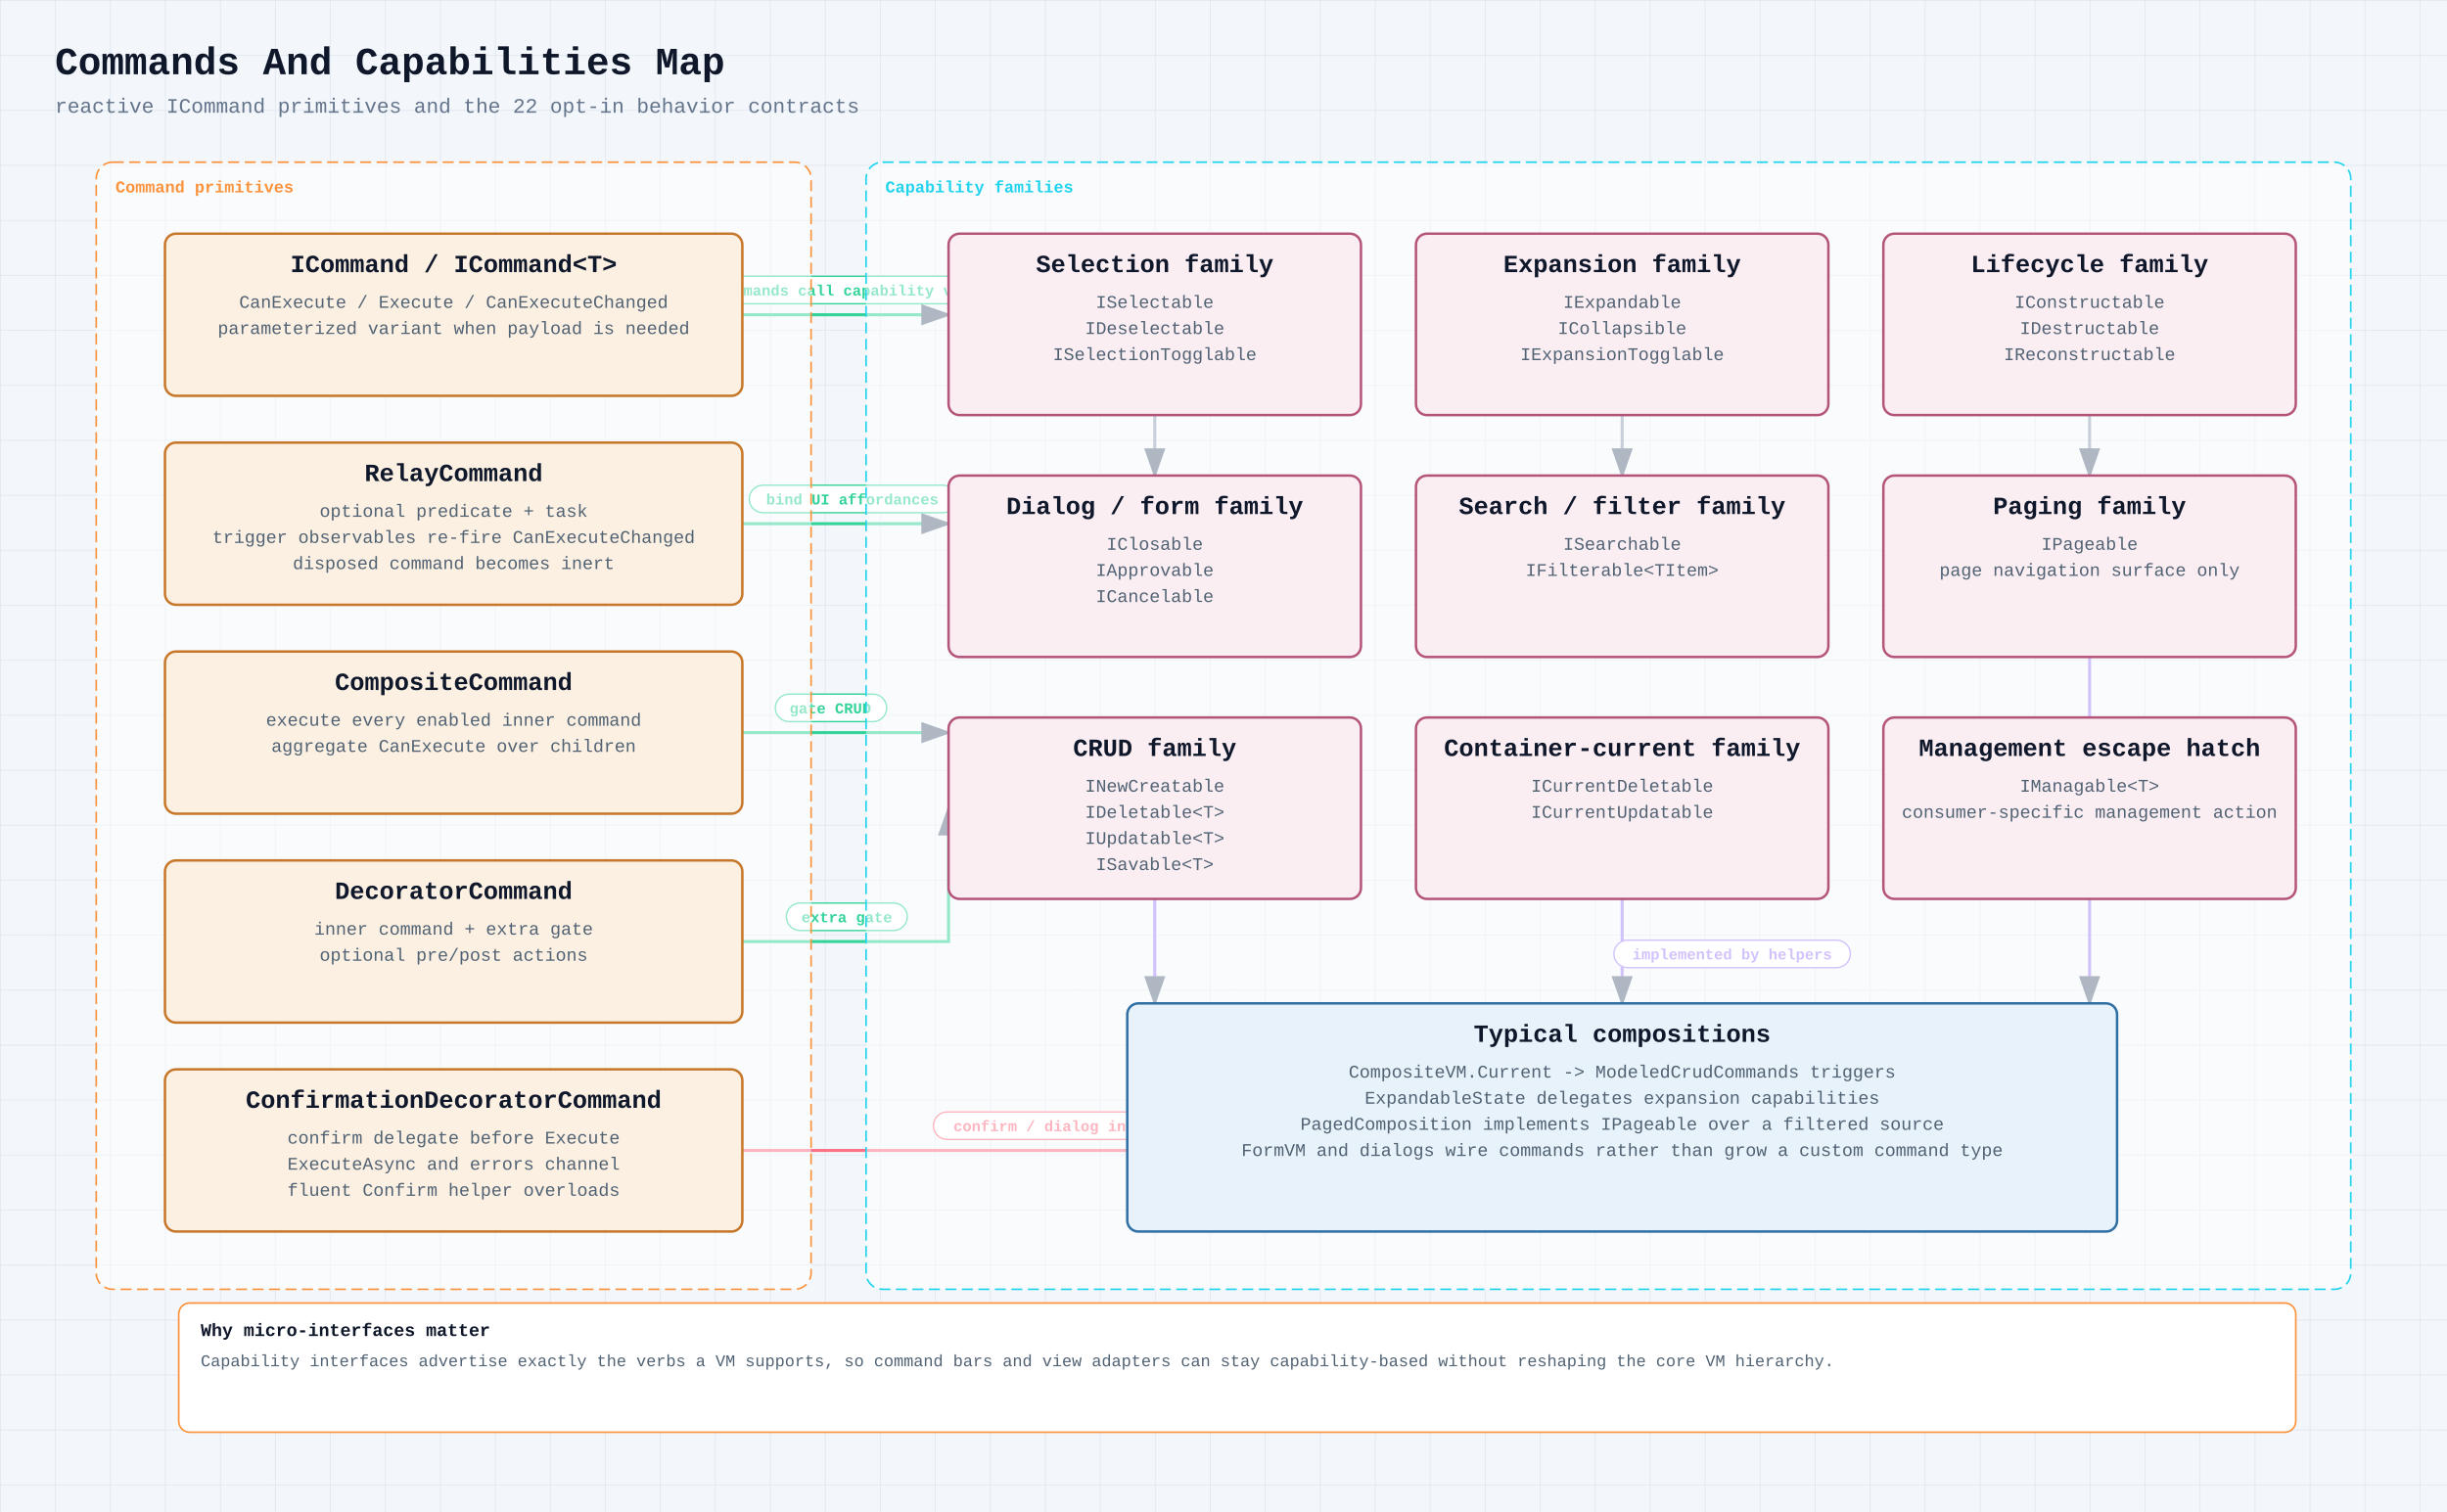
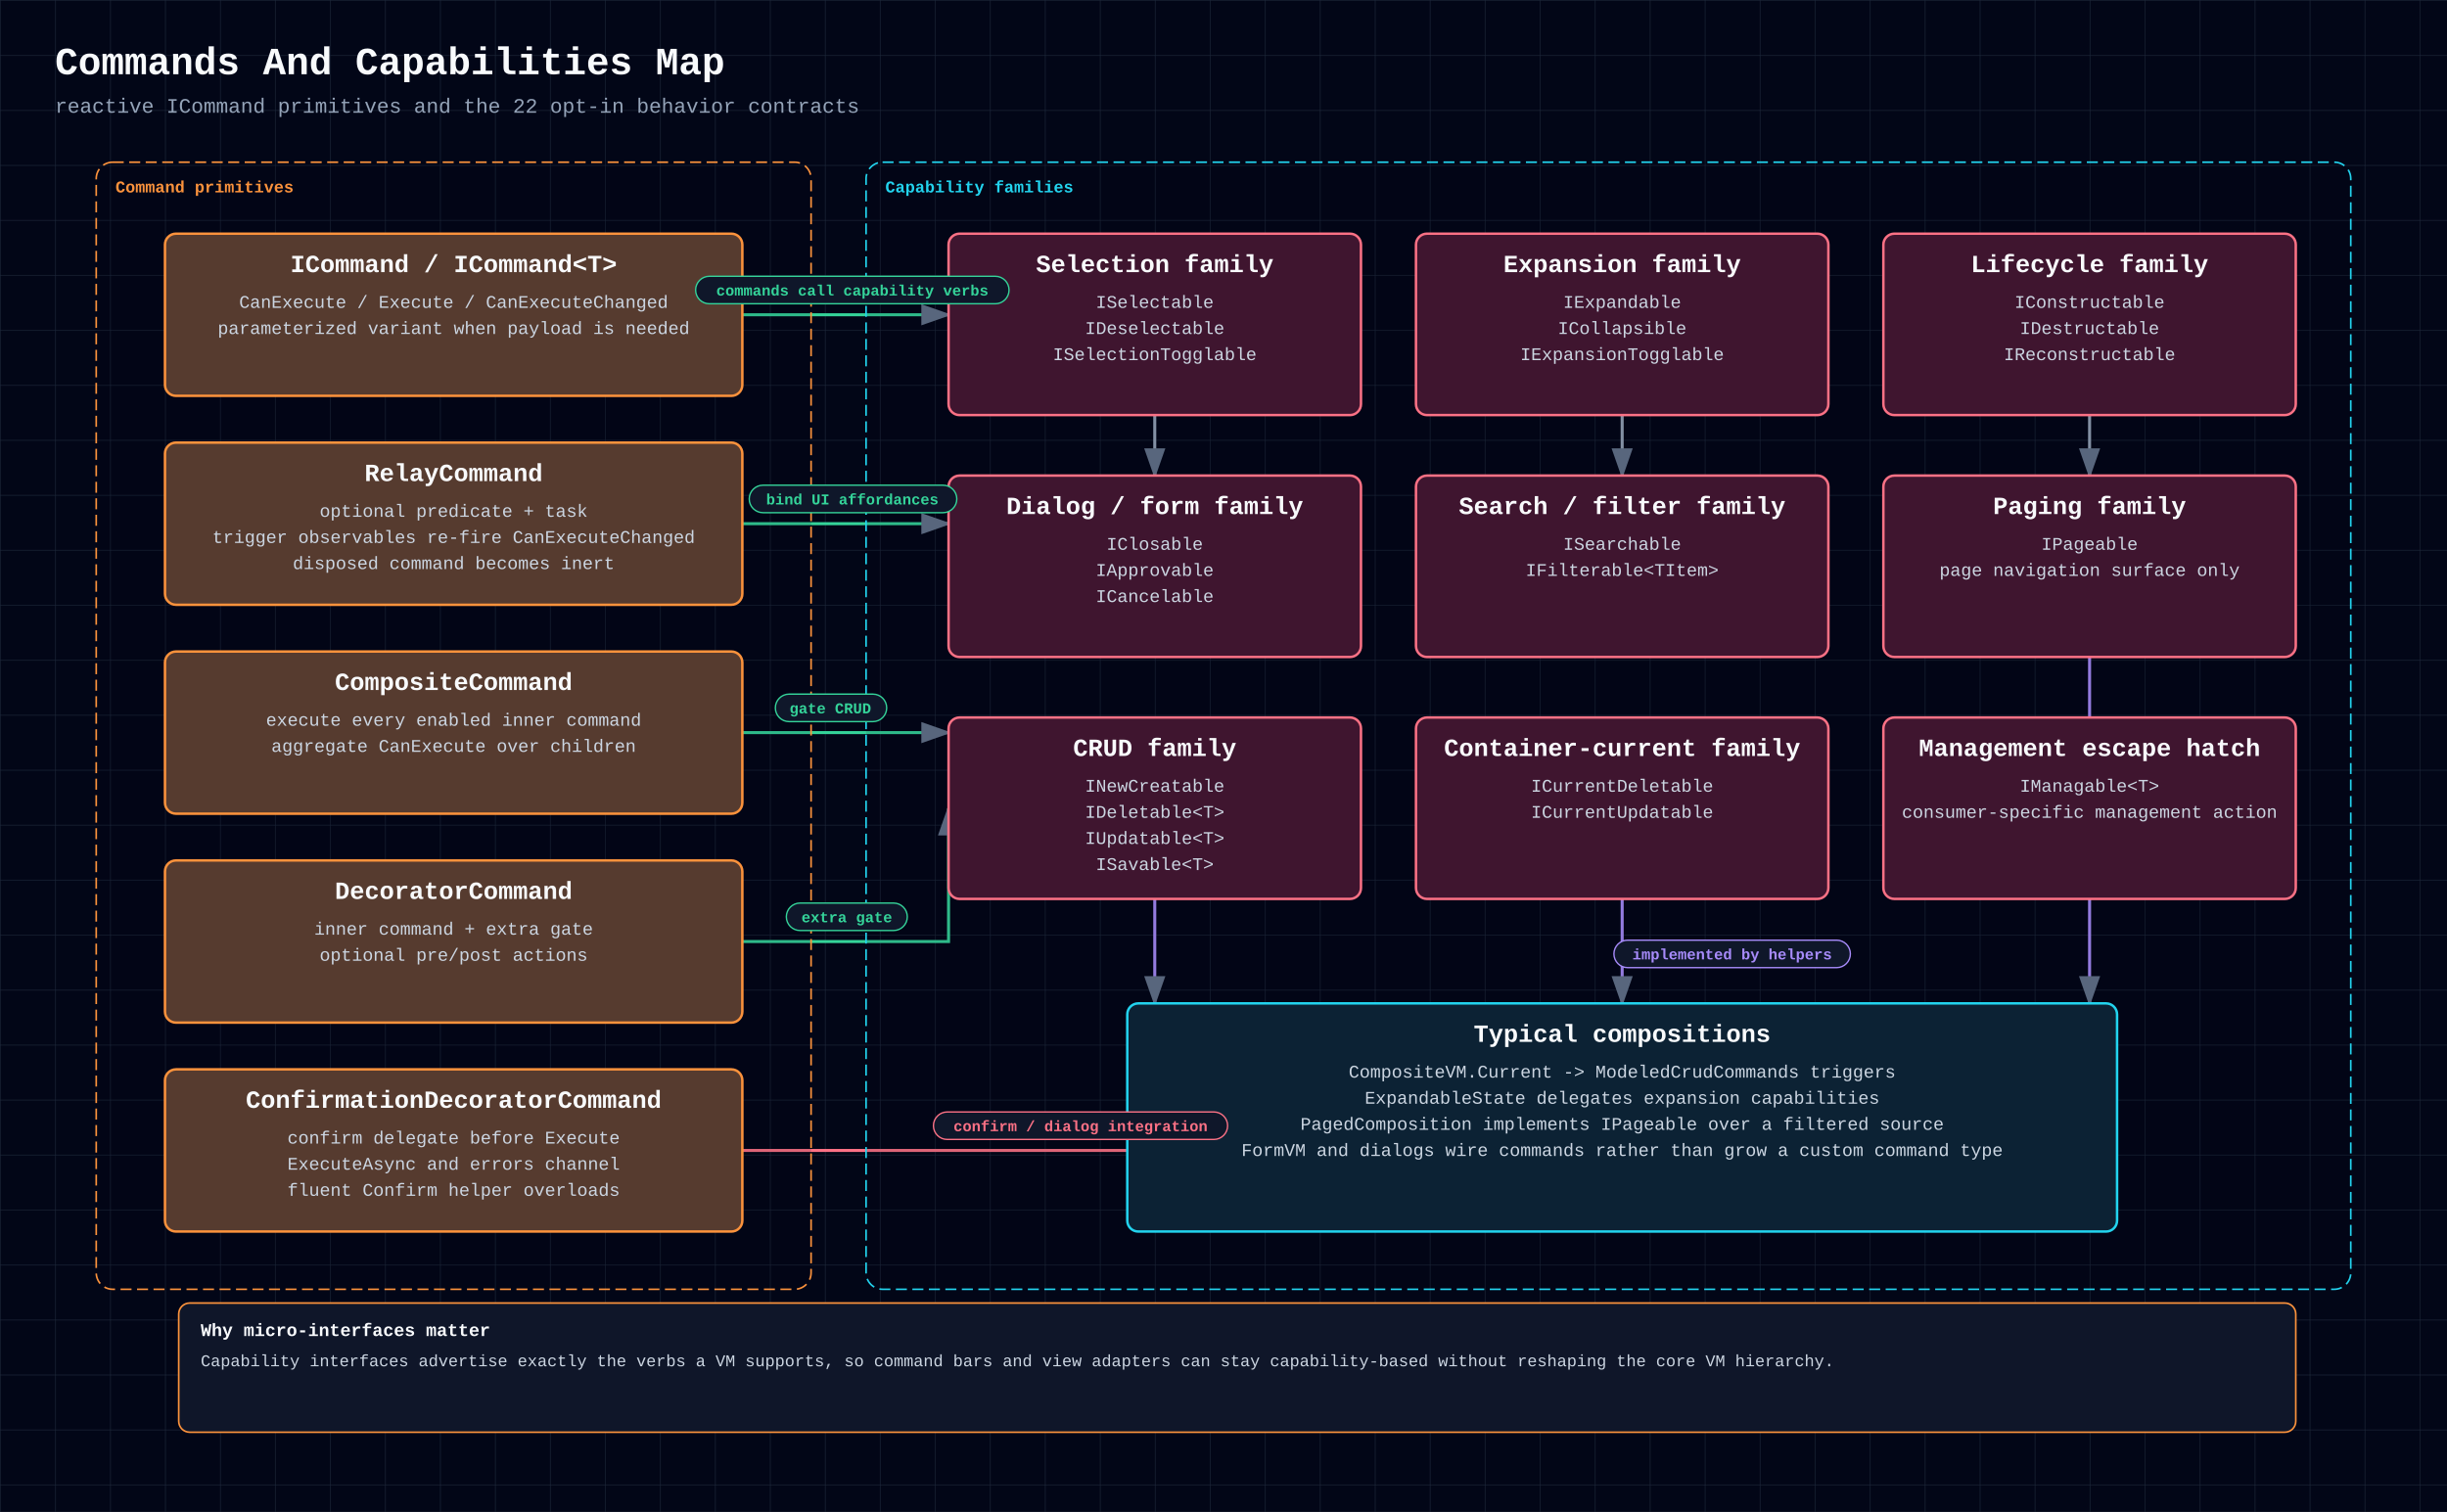
- <svg xmlns="http://www.w3.org/2000/svg" width="1780" height="1100" viewBox="0 0 1780 1100" style="font-family: ui-monospace, SFMono-Regular, Menlo, Monaco, Consolas, 'Liberation Mono', 'Courier New', monospace;">
+ <svg xmlns="http://www.w3.org/2000/svg" width="1780" height="1100" viewBox="0 0 1780 1100" style="font-family: 'JetBrains Mono', ui-monospace, SFMono-Regular, Menlo, Monaco, Consolas, 'Liberation Mono', 'Courier New', monospace;">
  <defs>
    <style>
-       text { font-family: ui-monospace, SFMono-Regular, Menlo, Monaco, Consolas, 'Liberation Mono', 'Courier New', monospace; }
+       text { font-family: 'JetBrains Mono', ui-monospace, SFMono-Regular, Menlo, Monaco, Consolas, 'Liberation Mono', 'Courier New', monospace; }
    </style>
    <pattern id="grid" width="40" height="40" patternUnits="userSpaceOnUse">
-       <path d="M 40 0 L 0 0 0 40" fill="none" stroke="#d7e1ec" stroke-width="0.8" />
+       <path d="M 40 0 L 0 0 0 40" fill="none" stroke="#1e293b" stroke-width="0.8" />
    </pattern>
    <marker id="arrowhead" markerWidth="10" markerHeight="7" refX="9" refY="3.5" orient="auto">
      <polygon points="0 0, 10 3.5, 0 7" fill="#64748b" />
    </marker>
  </defs>
-   <rect width="100%" height="100%" fill="#f3f7fb" />
+   <rect width="100%" height="100%" fill="#020617" />
  <rect width="100%" height="100%" fill="url(#grid)" />
-   <text x="40" y="54" fill="#0f172a" font-size="28" font-weight="700" text-anchor="start">Commands And Capabilities Map</text>
-   <text x="40" y="82" fill="#64748b" font-size="15" font-weight="400" text-anchor="start">reactive ICommand primitives and the 22 opt-in behavior contracts</text>
+   <text x="40" y="54" fill="#f8fafc" font-size="28" font-weight="700" text-anchor="start">Commands And Capabilities Map</text>
+   <text x="40" y="82" fill="#94a3b8" font-size="15" font-weight="400" text-anchor="start">reactive ICommand primitives and the 22 opt-in behavior contracts</text>
  <polyline points="540,229 690,229" fill="none" stroke="#34d399" stroke-width="2.2" marker-end="url(#arrowhead)" />
-   <rect x="506" y="201" width="228" height="20" rx="10" fill="#ffffff" stroke="#34d399" stroke-width="1" />
-   <text x="620" y="215" fill="#34d399" font-size="11" font-weight="700" text-anchor="middle">commands call capability verbs</text>
  <polyline points="540,381 690,381" fill="none" stroke="#34d399" stroke-width="2.2" marker-end="url(#arrowhead)" />
-   <rect x="545" y="353" width="151" height="20" rx="10" fill="#ffffff" stroke="#34d399" stroke-width="1" />
-   <text x="620" y="367" fill="#34d399" font-size="11" font-weight="700" text-anchor="middle">bind UI affordances</text>
  <polyline points="540,533 690,533" fill="none" stroke="#34d399" stroke-width="2.2" marker-end="url(#arrowhead)" />
-   <rect x="564" y="505" width="81" height="20" rx="10" fill="#ffffff" stroke="#34d399" stroke-width="1" />
-   <text x="604" y="519" fill="#34d399" font-size="11" font-weight="700" text-anchor="middle">gate CRUD</text>
  <polyline points="540,685 690,685 690,588" fill="none" stroke="#34d399" stroke-width="2.2" marker-end="url(#arrowhead)" />
-   <rect x="572" y="657" width="88" height="20" rx="10" fill="#ffffff" stroke="#34d399" stroke-width="1" />
-   <text x="616" y="671" fill="#34d399" font-size="11" font-weight="700" text-anchor="middle">extra gate</text>
  <polyline points="540,837 1030,837" fill="none" stroke="#fb7185" stroke-width="2.2" marker-end="url(#arrowhead)" />
-   <rect x="679" y="809" width="214" height="20" rx="10" fill="#ffffff" stroke="#fb7185" stroke-width="1" />
-   <text x="786" y="823" fill="#fb7185" font-size="11" font-weight="700" text-anchor="middle">confirm / dialog integration</text>
  <polyline points="1180,654 1180,730" fill="none" stroke="#a78bfa" stroke-width="2.2" marker-end="url(#arrowhead)" />
-   <rect x="1174" y="684" width="172" height="20" rx="10" fill="#ffffff" stroke="#a78bfa" stroke-width="1" />
-   <text x="1260" y="698" fill="#a78bfa" font-size="11" font-weight="700" text-anchor="middle">implemented by helpers</text>
  <polyline points="1520,478 1520,730" fill="none" stroke="#a78bfa" stroke-width="2.2" marker-end="url(#arrowhead)" />
  <polyline points="840,654 840,730" fill="none" stroke="#a78bfa" stroke-width="2.2" marker-end="url(#arrowhead)" />
  <polyline points="1520,302 1520,346" fill="none" stroke="#94a3b8" stroke-width="2.2" marker-end="url(#arrowhead)" />
  <polyline points="1180,302 1180,346" fill="none" stroke="#94a3b8" stroke-width="2.2" marker-end="url(#arrowhead)" />
  <polyline points="840,302 840,346" fill="none" stroke="#94a3b8" stroke-width="2.2" marker-end="url(#arrowhead)" />
-   <rect x="70" y="118" width="520" height="820" rx="12" fill="rgba(255, 255, 255, 0.48)" stroke="#fb923c" stroke-width="1.2" stroke-dasharray="8 4" />
+   <rect x="70" y="118" width="520" height="820" rx="12" fill="rgba(2, 6, 23, 0.12)" stroke="#fb923c" stroke-width="1.2" stroke-dasharray="8 4" />
  <text x="84" y="140" fill="#fb923c" font-size="12" font-weight="700" text-anchor="start">Command primitives</text>
-   <rect x="630" y="118" width="1080" height="820" rx="12" fill="rgba(255, 255, 255, 0.48)" stroke="#22d3ee" stroke-width="1.2" stroke-dasharray="8 4" />
+   <rect x="630" y="118" width="1080" height="820" rx="12" fill="rgba(2, 6, 23, 0.12)" stroke="#22d3ee" stroke-width="1.2" stroke-dasharray="8 4" />
  <text x="644" y="140" fill="#22d3ee" font-size="12" font-weight="700" text-anchor="start">Capability families</text>
-   <rect x="120" y="170" width="420" height="118" rx="8" fill="#ffffff" />
-   <rect x="120" y="170" width="420" height="118" rx="8" fill="rgba(239, 174, 104, 0.18)" stroke="#c77729" stroke-width="1.8" />
-   <text x="330" y="198" fill="#0f172a" font-size="18" font-weight="700" text-anchor="middle">ICommand / ICommand&lt;T&gt;</text>
-   <text x="330" y="224" fill="#516273" font-size="13" font-weight="400" text-anchor="middle">CanExecute / Execute / CanExecuteChanged</text>
-   <text x="330" y="243" fill="#516273" font-size="13" font-weight="400" text-anchor="middle">parameterized variant when payload is needed</text>
-   <rect x="120" y="322" width="420" height="118" rx="8" fill="#ffffff" />
-   <rect x="120" y="322" width="420" height="118" rx="8" fill="rgba(239, 174, 104, 0.18)" stroke="#c77729" stroke-width="1.8" />
-   <text x="330" y="350" fill="#0f172a" font-size="18" font-weight="700" text-anchor="middle">RelayCommand</text>
-   <text x="330" y="376" fill="#516273" font-size="13" font-weight="400" text-anchor="middle">optional predicate + task</text>
-   <text x="330" y="395" fill="#516273" font-size="13" font-weight="400" text-anchor="middle">trigger observables re-fire CanExecuteChanged</text>
-   <text x="330" y="414" fill="#516273" font-size="13" font-weight="400" text-anchor="middle">disposed command becomes inert</text>
-   <rect x="120" y="474" width="420" height="118" rx="8" fill="#ffffff" />
-   <rect x="120" y="474" width="420" height="118" rx="8" fill="rgba(239, 174, 104, 0.18)" stroke="#c77729" stroke-width="1.8" />
-   <text x="330" y="502" fill="#0f172a" font-size="18" font-weight="700" text-anchor="middle">CompositeCommand</text>
-   <text x="330" y="528" fill="#516273" font-size="13" font-weight="400" text-anchor="middle">execute every enabled inner command</text>
-   <text x="330" y="547" fill="#516273" font-size="13" font-weight="400" text-anchor="middle">aggregate CanExecute over children</text>
-   <rect x="120" y="626" width="420" height="118" rx="8" fill="#ffffff" />
-   <rect x="120" y="626" width="420" height="118" rx="8" fill="rgba(239, 174, 104, 0.18)" stroke="#c77729" stroke-width="1.8" />
-   <text x="330" y="654" fill="#0f172a" font-size="18" font-weight="700" text-anchor="middle">DecoratorCommand</text>
-   <text x="330" y="680" fill="#516273" font-size="13" font-weight="400" text-anchor="middle">inner command + extra gate</text>
-   <text x="330" y="699" fill="#516273" font-size="13" font-weight="400" text-anchor="middle">optional pre/post actions</text>
-   <rect x="120" y="778" width="420" height="118" rx="8" fill="#ffffff" />
-   <rect x="120" y="778" width="420" height="118" rx="8" fill="rgba(239, 174, 104, 0.18)" stroke="#c77729" stroke-width="1.8" />
-   <text x="330" y="806" fill="#0f172a" font-size="18" font-weight="700" text-anchor="middle">ConfirmationDecoratorCommand</text>
-   <text x="330" y="832" fill="#516273" font-size="13" font-weight="400" text-anchor="middle">confirm delegate before Execute</text>
-   <text x="330" y="851" fill="#516273" font-size="13" font-weight="400" text-anchor="middle">ExecuteAsync and errors channel</text>
-   <text x="330" y="870" fill="#516273" font-size="13" font-weight="400" text-anchor="middle">fluent Confirm helper overloads</text>
-   <rect x="690" y="170" width="300" height="132" rx="8" fill="#ffffff" />
-   <rect x="690" y="170" width="300" height="132" rx="8" fill="rgba(220, 145, 179, 0.16)" stroke="#b55479" stroke-width="1.8" />
-   <text x="840" y="198" fill="#0f172a" font-size="18" font-weight="700" text-anchor="middle">Selection family</text>
-   <text x="840" y="224" fill="#516273" font-size="13" font-weight="400" text-anchor="middle">ISelectable</text>
-   <text x="840" y="243" fill="#516273" font-size="13" font-weight="400" text-anchor="middle">IDeselectable</text>
-   <text x="840" y="262" fill="#516273" font-size="13" font-weight="400" text-anchor="middle">ISelectionTogglable</text>
-   <rect x="1030" y="170" width="300" height="132" rx="8" fill="#ffffff" />
-   <rect x="1030" y="170" width="300" height="132" rx="8" fill="rgba(220, 145, 179, 0.16)" stroke="#b55479" stroke-width="1.8" />
-   <text x="1180" y="198" fill="#0f172a" font-size="18" font-weight="700" text-anchor="middle">Expansion family</text>
-   <text x="1180" y="224" fill="#516273" font-size="13" font-weight="400" text-anchor="middle">IExpandable</text>
-   <text x="1180" y="243" fill="#516273" font-size="13" font-weight="400" text-anchor="middle">ICollapsible</text>
-   <text x="1180" y="262" fill="#516273" font-size="13" font-weight="400" text-anchor="middle">IExpansionTogglable</text>
-   <rect x="1370" y="170" width="300" height="132" rx="8" fill="#ffffff" />
-   <rect x="1370" y="170" width="300" height="132" rx="8" fill="rgba(220, 145, 179, 0.16)" stroke="#b55479" stroke-width="1.8" />
-   <text x="1520" y="198" fill="#0f172a" font-size="18" font-weight="700" text-anchor="middle">Lifecycle family</text>
-   <text x="1520" y="224" fill="#516273" font-size="13" font-weight="400" text-anchor="middle">IConstructable</text>
-   <text x="1520" y="243" fill="#516273" font-size="13" font-weight="400" text-anchor="middle">IDestructable</text>
-   <text x="1520" y="262" fill="#516273" font-size="13" font-weight="400" text-anchor="middle">IReconstructable</text>
-   <rect x="690" y="346" width="300" height="132" rx="8" fill="#ffffff" />
-   <rect x="690" y="346" width="300" height="132" rx="8" fill="rgba(220, 145, 179, 0.16)" stroke="#b55479" stroke-width="1.8" />
-   <text x="840" y="374" fill="#0f172a" font-size="18" font-weight="700" text-anchor="middle">Dialog / form family</text>
-   <text x="840" y="400" fill="#516273" font-size="13" font-weight="400" text-anchor="middle">IClosable</text>
-   <text x="840" y="419" fill="#516273" font-size="13" font-weight="400" text-anchor="middle">IApprovable</text>
-   <text x="840" y="438" fill="#516273" font-size="13" font-weight="400" text-anchor="middle">ICancelable</text>
-   <rect x="1030" y="346" width="300" height="132" rx="8" fill="#ffffff" />
-   <rect x="1030" y="346" width="300" height="132" rx="8" fill="rgba(220, 145, 179, 0.16)" stroke="#b55479" stroke-width="1.8" />
-   <text x="1180" y="374" fill="#0f172a" font-size="18" font-weight="700" text-anchor="middle">Search / filter family</text>
-   <text x="1180" y="400" fill="#516273" font-size="13" font-weight="400" text-anchor="middle">ISearchable</text>
-   <text x="1180" y="419" fill="#516273" font-size="13" font-weight="400" text-anchor="middle">IFilterable&lt;TItem&gt;</text>
-   <rect x="1370" y="346" width="300" height="132" rx="8" fill="#ffffff" />
-   <rect x="1370" y="346" width="300" height="132" rx="8" fill="rgba(220, 145, 179, 0.16)" stroke="#b55479" stroke-width="1.8" />
-   <text x="1520" y="374" fill="#0f172a" font-size="18" font-weight="700" text-anchor="middle">Paging family</text>
-   <text x="1520" y="400" fill="#516273" font-size="13" font-weight="400" text-anchor="middle">IPageable</text>
-   <text x="1520" y="419" fill="#516273" font-size="13" font-weight="400" text-anchor="middle">page navigation surface only</text>
-   <rect x="690" y="522" width="300" height="132" rx="8" fill="#ffffff" />
-   <rect x="690" y="522" width="300" height="132" rx="8" fill="rgba(220, 145, 179, 0.16)" stroke="#b55479" stroke-width="1.8" />
-   <text x="840" y="550" fill="#0f172a" font-size="18" font-weight="700" text-anchor="middle">CRUD family</text>
-   <text x="840" y="576" fill="#516273" font-size="13" font-weight="400" text-anchor="middle">INewCreatable</text>
-   <text x="840" y="595" fill="#516273" font-size="13" font-weight="400" text-anchor="middle">IDeletable&lt;T&gt;</text>
-   <text x="840" y="614" fill="#516273" font-size="13" font-weight="400" text-anchor="middle">IUpdatable&lt;T&gt;</text>
-   <text x="840" y="633" fill="#516273" font-size="13" font-weight="400" text-anchor="middle">ISavable&lt;T&gt;</text>
-   <rect x="1030" y="522" width="300" height="132" rx="8" fill="#ffffff" />
-   <rect x="1030" y="522" width="300" height="132" rx="8" fill="rgba(220, 145, 179, 0.16)" stroke="#b55479" stroke-width="1.8" />
-   <text x="1180" y="550" fill="#0f172a" font-size="18" font-weight="700" text-anchor="middle">Container-current family</text>
-   <text x="1180" y="576" fill="#516273" font-size="13" font-weight="400" text-anchor="middle">ICurrentDeletable</text>
-   <text x="1180" y="595" fill="#516273" font-size="13" font-weight="400" text-anchor="middle">ICurrentUpdatable</text>
-   <rect x="1370" y="522" width="300" height="132" rx="8" fill="#ffffff" />
-   <rect x="1370" y="522" width="300" height="132" rx="8" fill="rgba(220, 145, 179, 0.16)" stroke="#b55479" stroke-width="1.8" />
-   <text x="1520" y="550" fill="#0f172a" font-size="18" font-weight="700" text-anchor="middle">Management escape hatch</text>
-   <text x="1520" y="576" fill="#516273" font-size="13" font-weight="400" text-anchor="middle">IManagable&lt;T&gt;</text>
-   <text x="1520" y="595" fill="#516273" font-size="13" font-weight="400" text-anchor="middle">consumer-specific management action</text>
-   <rect x="820" y="730" width="720" height="166" rx="8" fill="#ffffff" />
-   <rect x="820" y="730" width="720" height="166" rx="8" fill="rgba(102, 170, 226, 0.16)" stroke="#2f6fa3" stroke-width="1.8" />
-   <text x="1180" y="758" fill="#0f172a" font-size="18" font-weight="700" text-anchor="middle">Typical compositions</text>
-   <text x="1180" y="784" fill="#516273" font-size="13" font-weight="400" text-anchor="middle">CompositeVM.Current -&gt; ModeledCrudCommands triggers</text>
-   <text x="1180" y="803" fill="#516273" font-size="13" font-weight="400" text-anchor="middle">ExpandableState delegates expansion capabilities</text>
-   <text x="1180" y="822" fill="#516273" font-size="13" font-weight="400" text-anchor="middle">PagedComposition implements IPageable over a filtered source</text>
-   <text x="1180" y="841" fill="#516273" font-size="13" font-weight="400" text-anchor="middle">FormVM and dialogs wire commands rather than grow a custom command type</text>
-   <rect x="130" y="948" width="1540" height="94" rx="8" fill="#f8fbff" />
-   <rect x="130" y="948" width="1540" height="94" rx="8" fill="rgba(255, 255, 255, 0.94)" stroke="#fb923c" stroke-width="1.2" />
-   <text x="146" y="972" fill="#0f172a" font-size="13" font-weight="700" text-anchor="start">Why micro-interfaces matter</text>
-   <text x="146" y="994" fill="#516273" font-size="12" font-weight="400" text-anchor="start">Capability interfaces advertise exactly the verbs a VM supports, so command bars and view adapters can stay capability-based without reshaping the core VM hierarchy.</text>
+   <rect x="120" y="170" width="420" height="118" rx="8" fill="#0f172a" />
+   <rect x="120" y="170" width="420" height="118" rx="8" fill="rgba(251, 146, 60, 0.3)" stroke="#fb923c" stroke-width="1.8" />
+   <text x="330" y="198" fill="#f8fafc" font-size="18" font-weight="700" text-anchor="middle">ICommand / ICommand&lt;T&gt;</text>
+   <text x="330" y="224" fill="#cbd5e1" font-size="13" font-weight="400" text-anchor="middle">CanExecute / Execute / CanExecuteChanged</text>
+   <text x="330" y="243" fill="#cbd5e1" font-size="13" font-weight="400" text-anchor="middle">parameterized variant when payload is needed</text>
+   <rect x="120" y="322" width="420" height="118" rx="8" fill="#0f172a" />
+   <rect x="120" y="322" width="420" height="118" rx="8" fill="rgba(251, 146, 60, 0.3)" stroke="#fb923c" stroke-width="1.8" />
+   <text x="330" y="350" fill="#f8fafc" font-size="18" font-weight="700" text-anchor="middle">RelayCommand</text>
+   <text x="330" y="376" fill="#cbd5e1" font-size="13" font-weight="400" text-anchor="middle">optional predicate + task</text>
+   <text x="330" y="395" fill="#cbd5e1" font-size="13" font-weight="400" text-anchor="middle">trigger observables re-fire CanExecuteChanged</text>
+   <text x="330" y="414" fill="#cbd5e1" font-size="13" font-weight="400" text-anchor="middle">disposed command becomes inert</text>
+   <rect x="120" y="474" width="420" height="118" rx="8" fill="#0f172a" />
+   <rect x="120" y="474" width="420" height="118" rx="8" fill="rgba(251, 146, 60, 0.3)" stroke="#fb923c" stroke-width="1.8" />
+   <text x="330" y="502" fill="#f8fafc" font-size="18" font-weight="700" text-anchor="middle">CompositeCommand</text>
+   <text x="330" y="528" fill="#cbd5e1" font-size="13" font-weight="400" text-anchor="middle">execute every enabled inner command</text>
+   <text x="330" y="547" fill="#cbd5e1" font-size="13" font-weight="400" text-anchor="middle">aggregate CanExecute over children</text>
+   <rect x="120" y="626" width="420" height="118" rx="8" fill="#0f172a" />
+   <rect x="120" y="626" width="420" height="118" rx="8" fill="rgba(251, 146, 60, 0.3)" stroke="#fb923c" stroke-width="1.8" />
+   <text x="330" y="654" fill="#f8fafc" font-size="18" font-weight="700" text-anchor="middle">DecoratorCommand</text>
+   <text x="330" y="680" fill="#cbd5e1" font-size="13" font-weight="400" text-anchor="middle">inner command + extra gate</text>
+   <text x="330" y="699" fill="#cbd5e1" font-size="13" font-weight="400" text-anchor="middle">optional pre/post actions</text>
+   <rect x="120" y="778" width="420" height="118" rx="8" fill="#0f172a" />
+   <rect x="120" y="778" width="420" height="118" rx="8" fill="rgba(251, 146, 60, 0.3)" stroke="#fb923c" stroke-width="1.8" />
+   <text x="330" y="806" fill="#f8fafc" font-size="18" font-weight="700" text-anchor="middle">ConfirmationDecoratorCommand</text>
+   <text x="330" y="832" fill="#cbd5e1" font-size="13" font-weight="400" text-anchor="middle">confirm delegate before Execute</text>
+   <text x="330" y="851" fill="#cbd5e1" font-size="13" font-weight="400" text-anchor="middle">ExecuteAsync and errors channel</text>
+   <text x="330" y="870" fill="#cbd5e1" font-size="13" font-weight="400" text-anchor="middle">fluent Confirm helper overloads</text>
+   <rect x="690" y="170" width="300" height="132" rx="8" fill="#0f172a" />
+   <rect x="690" y="170" width="300" height="132" rx="8" fill="rgba(136, 19, 55, 0.4)" stroke="#fb7185" stroke-width="1.8" />
+   <text x="840" y="198" fill="#f8fafc" font-size="18" font-weight="700" text-anchor="middle">Selection family</text>
+   <text x="840" y="224" fill="#cbd5e1" font-size="13" font-weight="400" text-anchor="middle">ISelectable</text>
+   <text x="840" y="243" fill="#cbd5e1" font-size="13" font-weight="400" text-anchor="middle">IDeselectable</text>
+   <text x="840" y="262" fill="#cbd5e1" font-size="13" font-weight="400" text-anchor="middle">ISelectionTogglable</text>
+   <rect x="1030" y="170" width="300" height="132" rx="8" fill="#0f172a" />
+   <rect x="1030" y="170" width="300" height="132" rx="8" fill="rgba(136, 19, 55, 0.4)" stroke="#fb7185" stroke-width="1.8" />
+   <text x="1180" y="198" fill="#f8fafc" font-size="18" font-weight="700" text-anchor="middle">Expansion family</text>
+   <text x="1180" y="224" fill="#cbd5e1" font-size="13" font-weight="400" text-anchor="middle">IExpandable</text>
+   <text x="1180" y="243" fill="#cbd5e1" font-size="13" font-weight="400" text-anchor="middle">ICollapsible</text>
+   <text x="1180" y="262" fill="#cbd5e1" font-size="13" font-weight="400" text-anchor="middle">IExpansionTogglable</text>
+   <rect x="1370" y="170" width="300" height="132" rx="8" fill="#0f172a" />
+   <rect x="1370" y="170" width="300" height="132" rx="8" fill="rgba(136, 19, 55, 0.4)" stroke="#fb7185" stroke-width="1.8" />
+   <text x="1520" y="198" fill="#f8fafc" font-size="18" font-weight="700" text-anchor="middle">Lifecycle family</text>
+   <text x="1520" y="224" fill="#cbd5e1" font-size="13" font-weight="400" text-anchor="middle">IConstructable</text>
+   <text x="1520" y="243" fill="#cbd5e1" font-size="13" font-weight="400" text-anchor="middle">IDestructable</text>
+   <text x="1520" y="262" fill="#cbd5e1" font-size="13" font-weight="400" text-anchor="middle">IReconstructable</text>
+   <rect x="690" y="346" width="300" height="132" rx="8" fill="#0f172a" />
+   <rect x="690" y="346" width="300" height="132" rx="8" fill="rgba(136, 19, 55, 0.4)" stroke="#fb7185" stroke-width="1.8" />
+   <text x="840" y="374" fill="#f8fafc" font-size="18" font-weight="700" text-anchor="middle">Dialog / form family</text>
+   <text x="840" y="400" fill="#cbd5e1" font-size="13" font-weight="400" text-anchor="middle">IClosable</text>
+   <text x="840" y="419" fill="#cbd5e1" font-size="13" font-weight="400" text-anchor="middle">IApprovable</text>
+   <text x="840" y="438" fill="#cbd5e1" font-size="13" font-weight="400" text-anchor="middle">ICancelable</text>
+   <rect x="1030" y="346" width="300" height="132" rx="8" fill="#0f172a" />
+   <rect x="1030" y="346" width="300" height="132" rx="8" fill="rgba(136, 19, 55, 0.4)" stroke="#fb7185" stroke-width="1.8" />
+   <text x="1180" y="374" fill="#f8fafc" font-size="18" font-weight="700" text-anchor="middle">Search / filter family</text>
+   <text x="1180" y="400" fill="#cbd5e1" font-size="13" font-weight="400" text-anchor="middle">ISearchable</text>
+   <text x="1180" y="419" fill="#cbd5e1" font-size="13" font-weight="400" text-anchor="middle">IFilterable&lt;TItem&gt;</text>
+   <rect x="1370" y="346" width="300" height="132" rx="8" fill="#0f172a" />
+   <rect x="1370" y="346" width="300" height="132" rx="8" fill="rgba(136, 19, 55, 0.4)" stroke="#fb7185" stroke-width="1.8" />
+   <text x="1520" y="374" fill="#f8fafc" font-size="18" font-weight="700" text-anchor="middle">Paging family</text>
+   <text x="1520" y="400" fill="#cbd5e1" font-size="13" font-weight="400" text-anchor="middle">IPageable</text>
+   <text x="1520" y="419" fill="#cbd5e1" font-size="13" font-weight="400" text-anchor="middle">page navigation surface only</text>
+   <rect x="690" y="522" width="300" height="132" rx="8" fill="#0f172a" />
+   <rect x="690" y="522" width="300" height="132" rx="8" fill="rgba(136, 19, 55, 0.4)" stroke="#fb7185" stroke-width="1.8" />
+   <text x="840" y="550" fill="#f8fafc" font-size="18" font-weight="700" text-anchor="middle">CRUD family</text>
+   <text x="840" y="576" fill="#cbd5e1" font-size="13" font-weight="400" text-anchor="middle">INewCreatable</text>
+   <text x="840" y="595" fill="#cbd5e1" font-size="13" font-weight="400" text-anchor="middle">IDeletable&lt;T&gt;</text>
+   <text x="840" y="614" fill="#cbd5e1" font-size="13" font-weight="400" text-anchor="middle">IUpdatable&lt;T&gt;</text>
+   <text x="840" y="633" fill="#cbd5e1" font-size="13" font-weight="400" text-anchor="middle">ISavable&lt;T&gt;</text>
+   <rect x="1030" y="522" width="300" height="132" rx="8" fill="#0f172a" />
+   <rect x="1030" y="522" width="300" height="132" rx="8" fill="rgba(136, 19, 55, 0.4)" stroke="#fb7185" stroke-width="1.8" />
+   <text x="1180" y="550" fill="#f8fafc" font-size="18" font-weight="700" text-anchor="middle">Container-current family</text>
+   <text x="1180" y="576" fill="#cbd5e1" font-size="13" font-weight="400" text-anchor="middle">ICurrentDeletable</text>
+   <text x="1180" y="595" fill="#cbd5e1" font-size="13" font-weight="400" text-anchor="middle">ICurrentUpdatable</text>
+   <rect x="1370" y="522" width="300" height="132" rx="8" fill="#0f172a" />
+   <rect x="1370" y="522" width="300" height="132" rx="8" fill="rgba(136, 19, 55, 0.4)" stroke="#fb7185" stroke-width="1.8" />
+   <text x="1520" y="550" fill="#f8fafc" font-size="18" font-weight="700" text-anchor="middle">Management escape hatch</text>
+   <text x="1520" y="576" fill="#cbd5e1" font-size="13" font-weight="400" text-anchor="middle">IManagable&lt;T&gt;</text>
+   <text x="1520" y="595" fill="#cbd5e1" font-size="13" font-weight="400" text-anchor="middle">consumer-specific management action</text>
+   <rect x="820" y="730" width="720" height="166" rx="8" fill="#0f172a" />
+   <rect x="820" y="730" width="720" height="166" rx="8" fill="rgba(8, 51, 68, 0.4)" stroke="#22d3ee" stroke-width="1.8" />
+   <text x="1180" y="758" fill="#f8fafc" font-size="18" font-weight="700" text-anchor="middle">Typical compositions</text>
+   <text x="1180" y="784" fill="#cbd5e1" font-size="13" font-weight="400" text-anchor="middle">CompositeVM.Current -&gt; ModeledCrudCommands triggers</text>
+   <text x="1180" y="803" fill="#cbd5e1" font-size="13" font-weight="400" text-anchor="middle">ExpandableState delegates expansion capabilities</text>
+   <text x="1180" y="822" fill="#cbd5e1" font-size="13" font-weight="400" text-anchor="middle">PagedComposition implements IPageable over a filtered source</text>
+   <text x="1180" y="841" fill="#cbd5e1" font-size="13" font-weight="400" text-anchor="middle">FormVM and dialogs wire commands rather than grow a custom command type</text>
+   <rect x="130" y="948" width="1540" height="94" rx="8" fill="#0f172a" />
+   <rect x="130" y="948" width="1540" height="94" rx="8" fill="rgba(15, 23, 42, 0.94)" stroke="#fb923c" stroke-width="1.2" />
+   <text x="146" y="972" fill="#f8fafc" font-size="13" font-weight="700" text-anchor="start">Why micro-interfaces matter</text>
+   <text x="146" y="994" fill="#cbd5e1" font-size="12" font-weight="400" text-anchor="start">Capability interfaces advertise exactly the verbs a VM supports, so command bars and view adapters can stay capability-based without reshaping the core VM hierarchy.</text>
+   <rect x="506" y="201" width="228" height="20" rx="10" fill="#0f172a" stroke="#34d399" stroke-width="1" />
+   <text x="620" y="215" fill="#34d399" font-size="11" font-weight="700" text-anchor="middle">commands call capability verbs</text>
+   <rect x="545" y="353" width="151" height="20" rx="10" fill="#0f172a" stroke="#34d399" stroke-width="1" />
+   <text x="620" y="367" fill="#34d399" font-size="11" font-weight="700" text-anchor="middle">bind UI affordances</text>
+   <rect x="564" y="505" width="81" height="20" rx="10" fill="#0f172a" stroke="#34d399" stroke-width="1" />
+   <text x="604" y="519" fill="#34d399" font-size="11" font-weight="700" text-anchor="middle">gate CRUD</text>
+   <rect x="572" y="657" width="88" height="20" rx="10" fill="#0f172a" stroke="#34d399" stroke-width="1" />
+   <text x="616" y="671" fill="#34d399" font-size="11" font-weight="700" text-anchor="middle">extra gate</text>
+   <rect x="679" y="809" width="214" height="20" rx="10" fill="#0f172a" stroke="#fb7185" stroke-width="1" />
+   <text x="786" y="823" fill="#fb7185" font-size="11" font-weight="700" text-anchor="middle">confirm / dialog integration</text>
+   <rect x="1174" y="684" width="172" height="20" rx="10" fill="#0f172a" stroke="#a78bfa" stroke-width="1" />
+   <text x="1260" y="698" fill="#a78bfa" font-size="11" font-weight="700" text-anchor="middle">implemented by helpers</text>
</svg>
